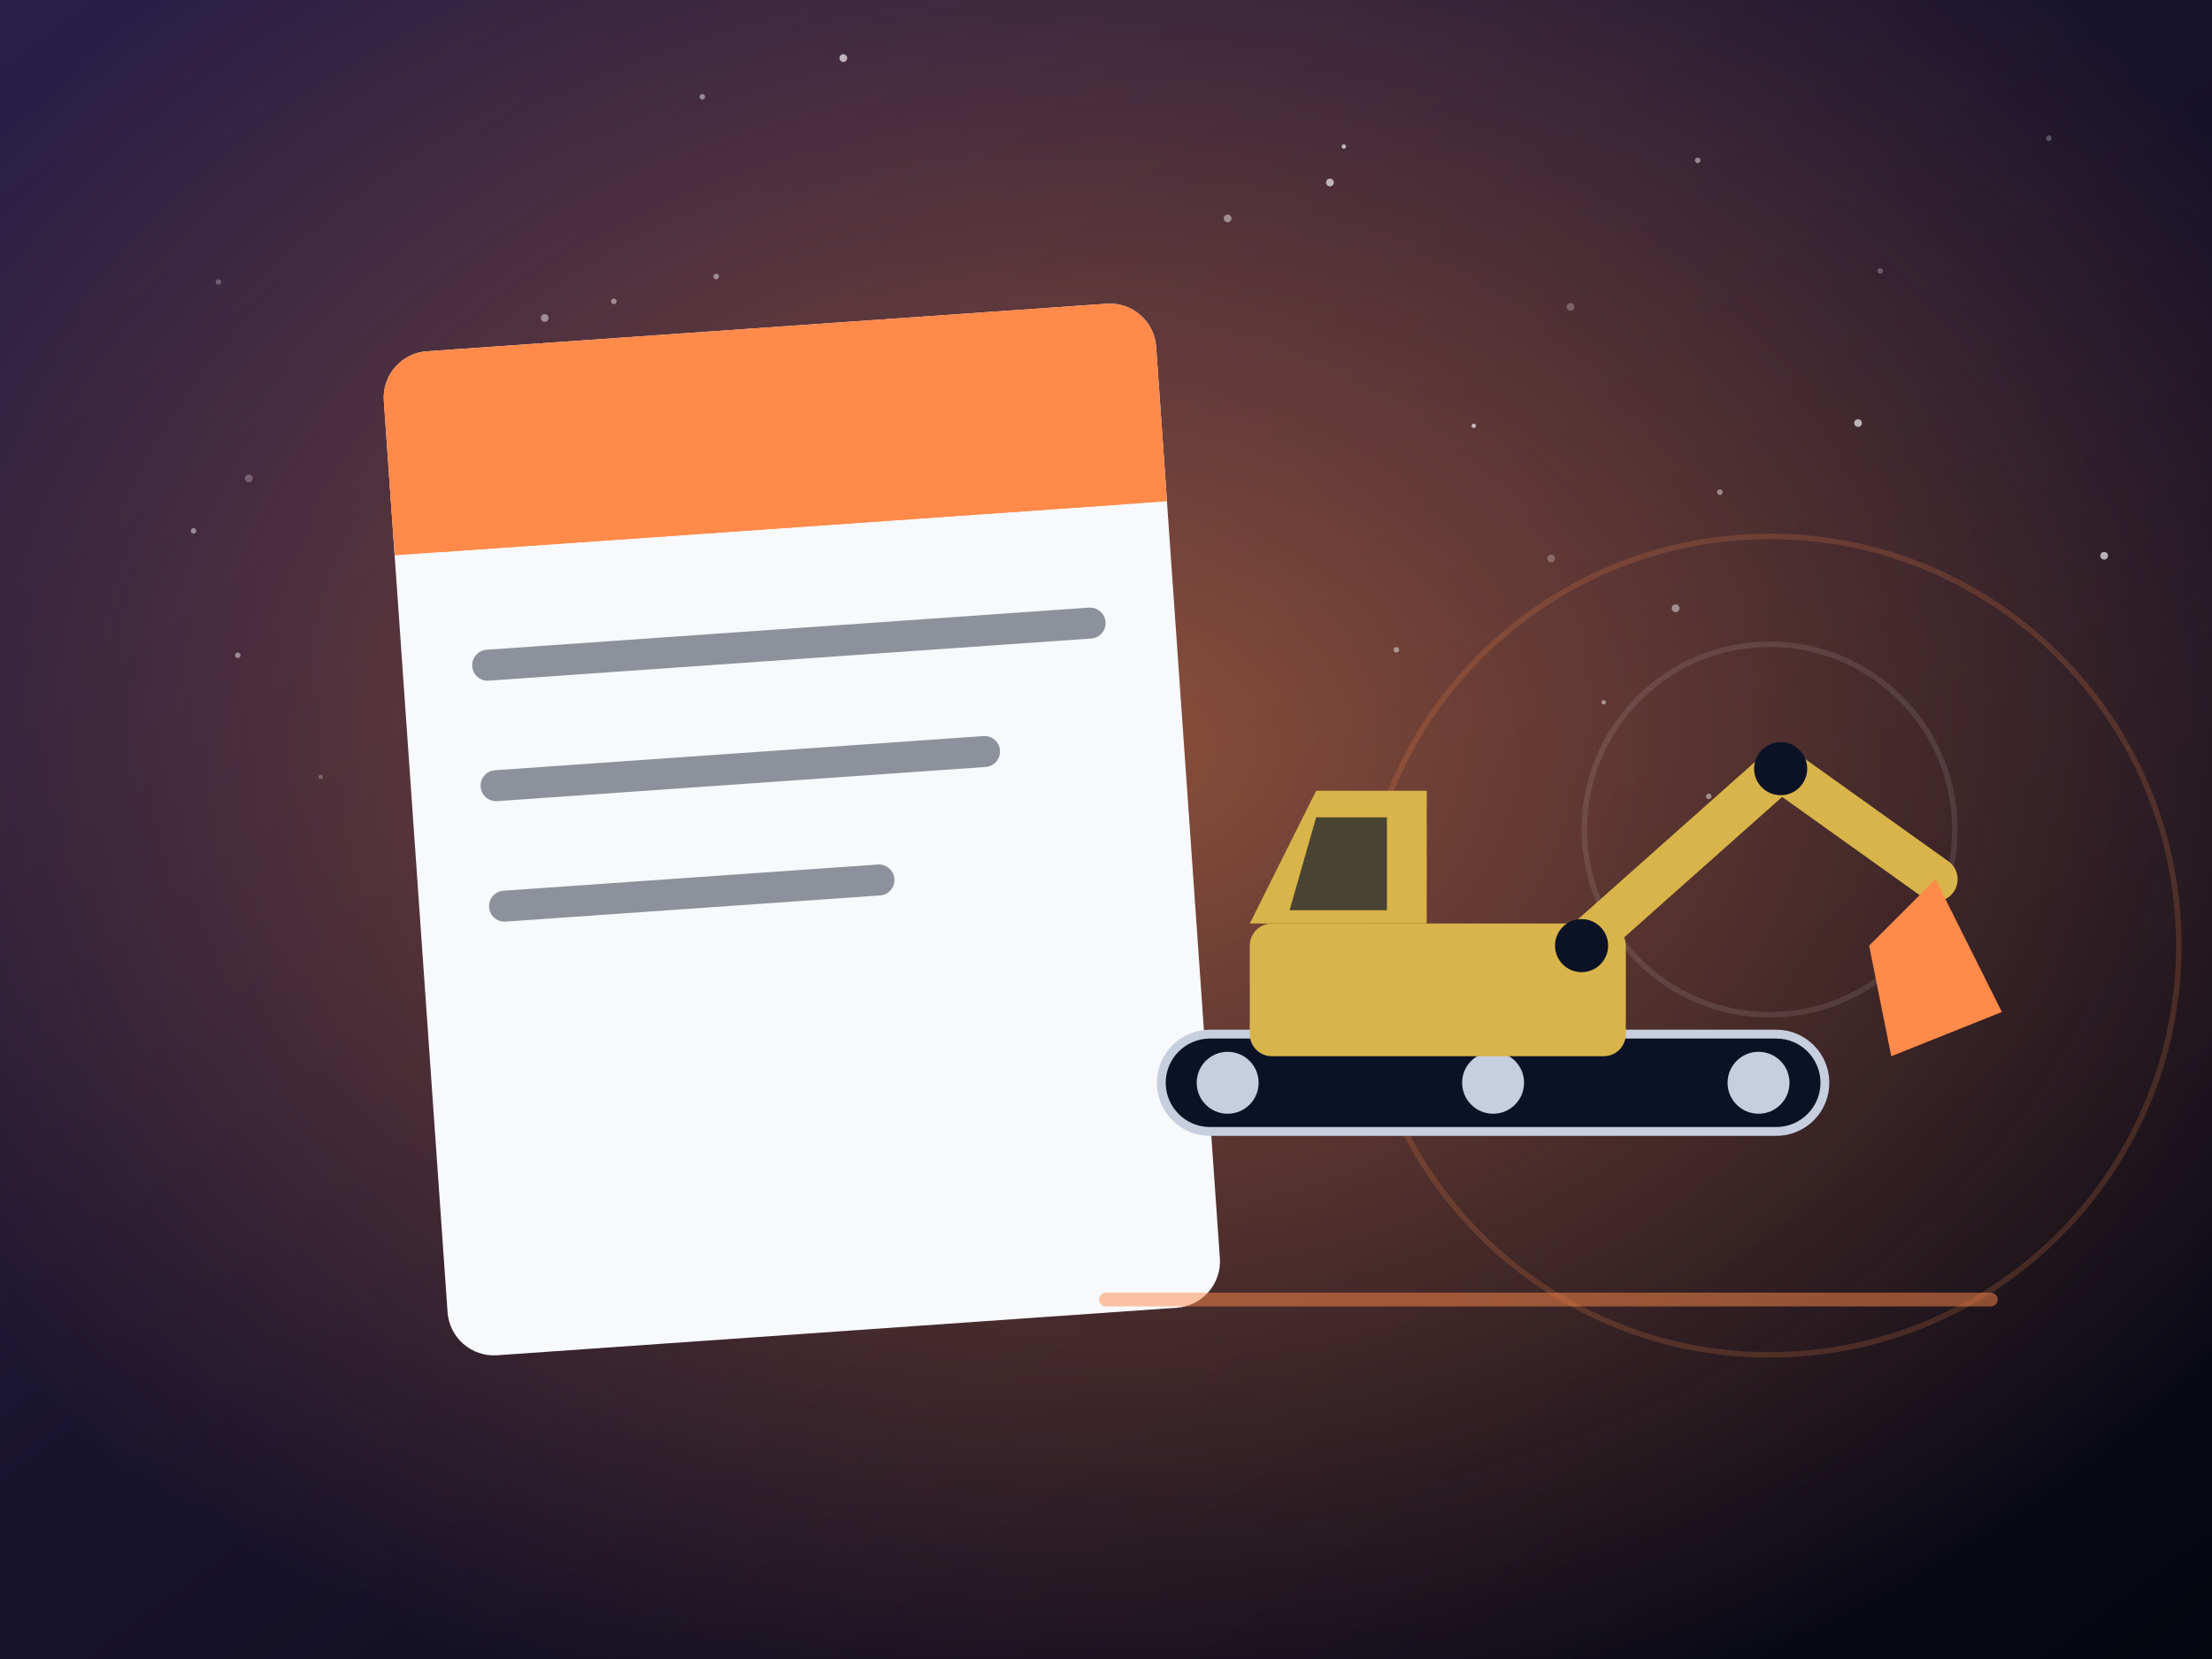
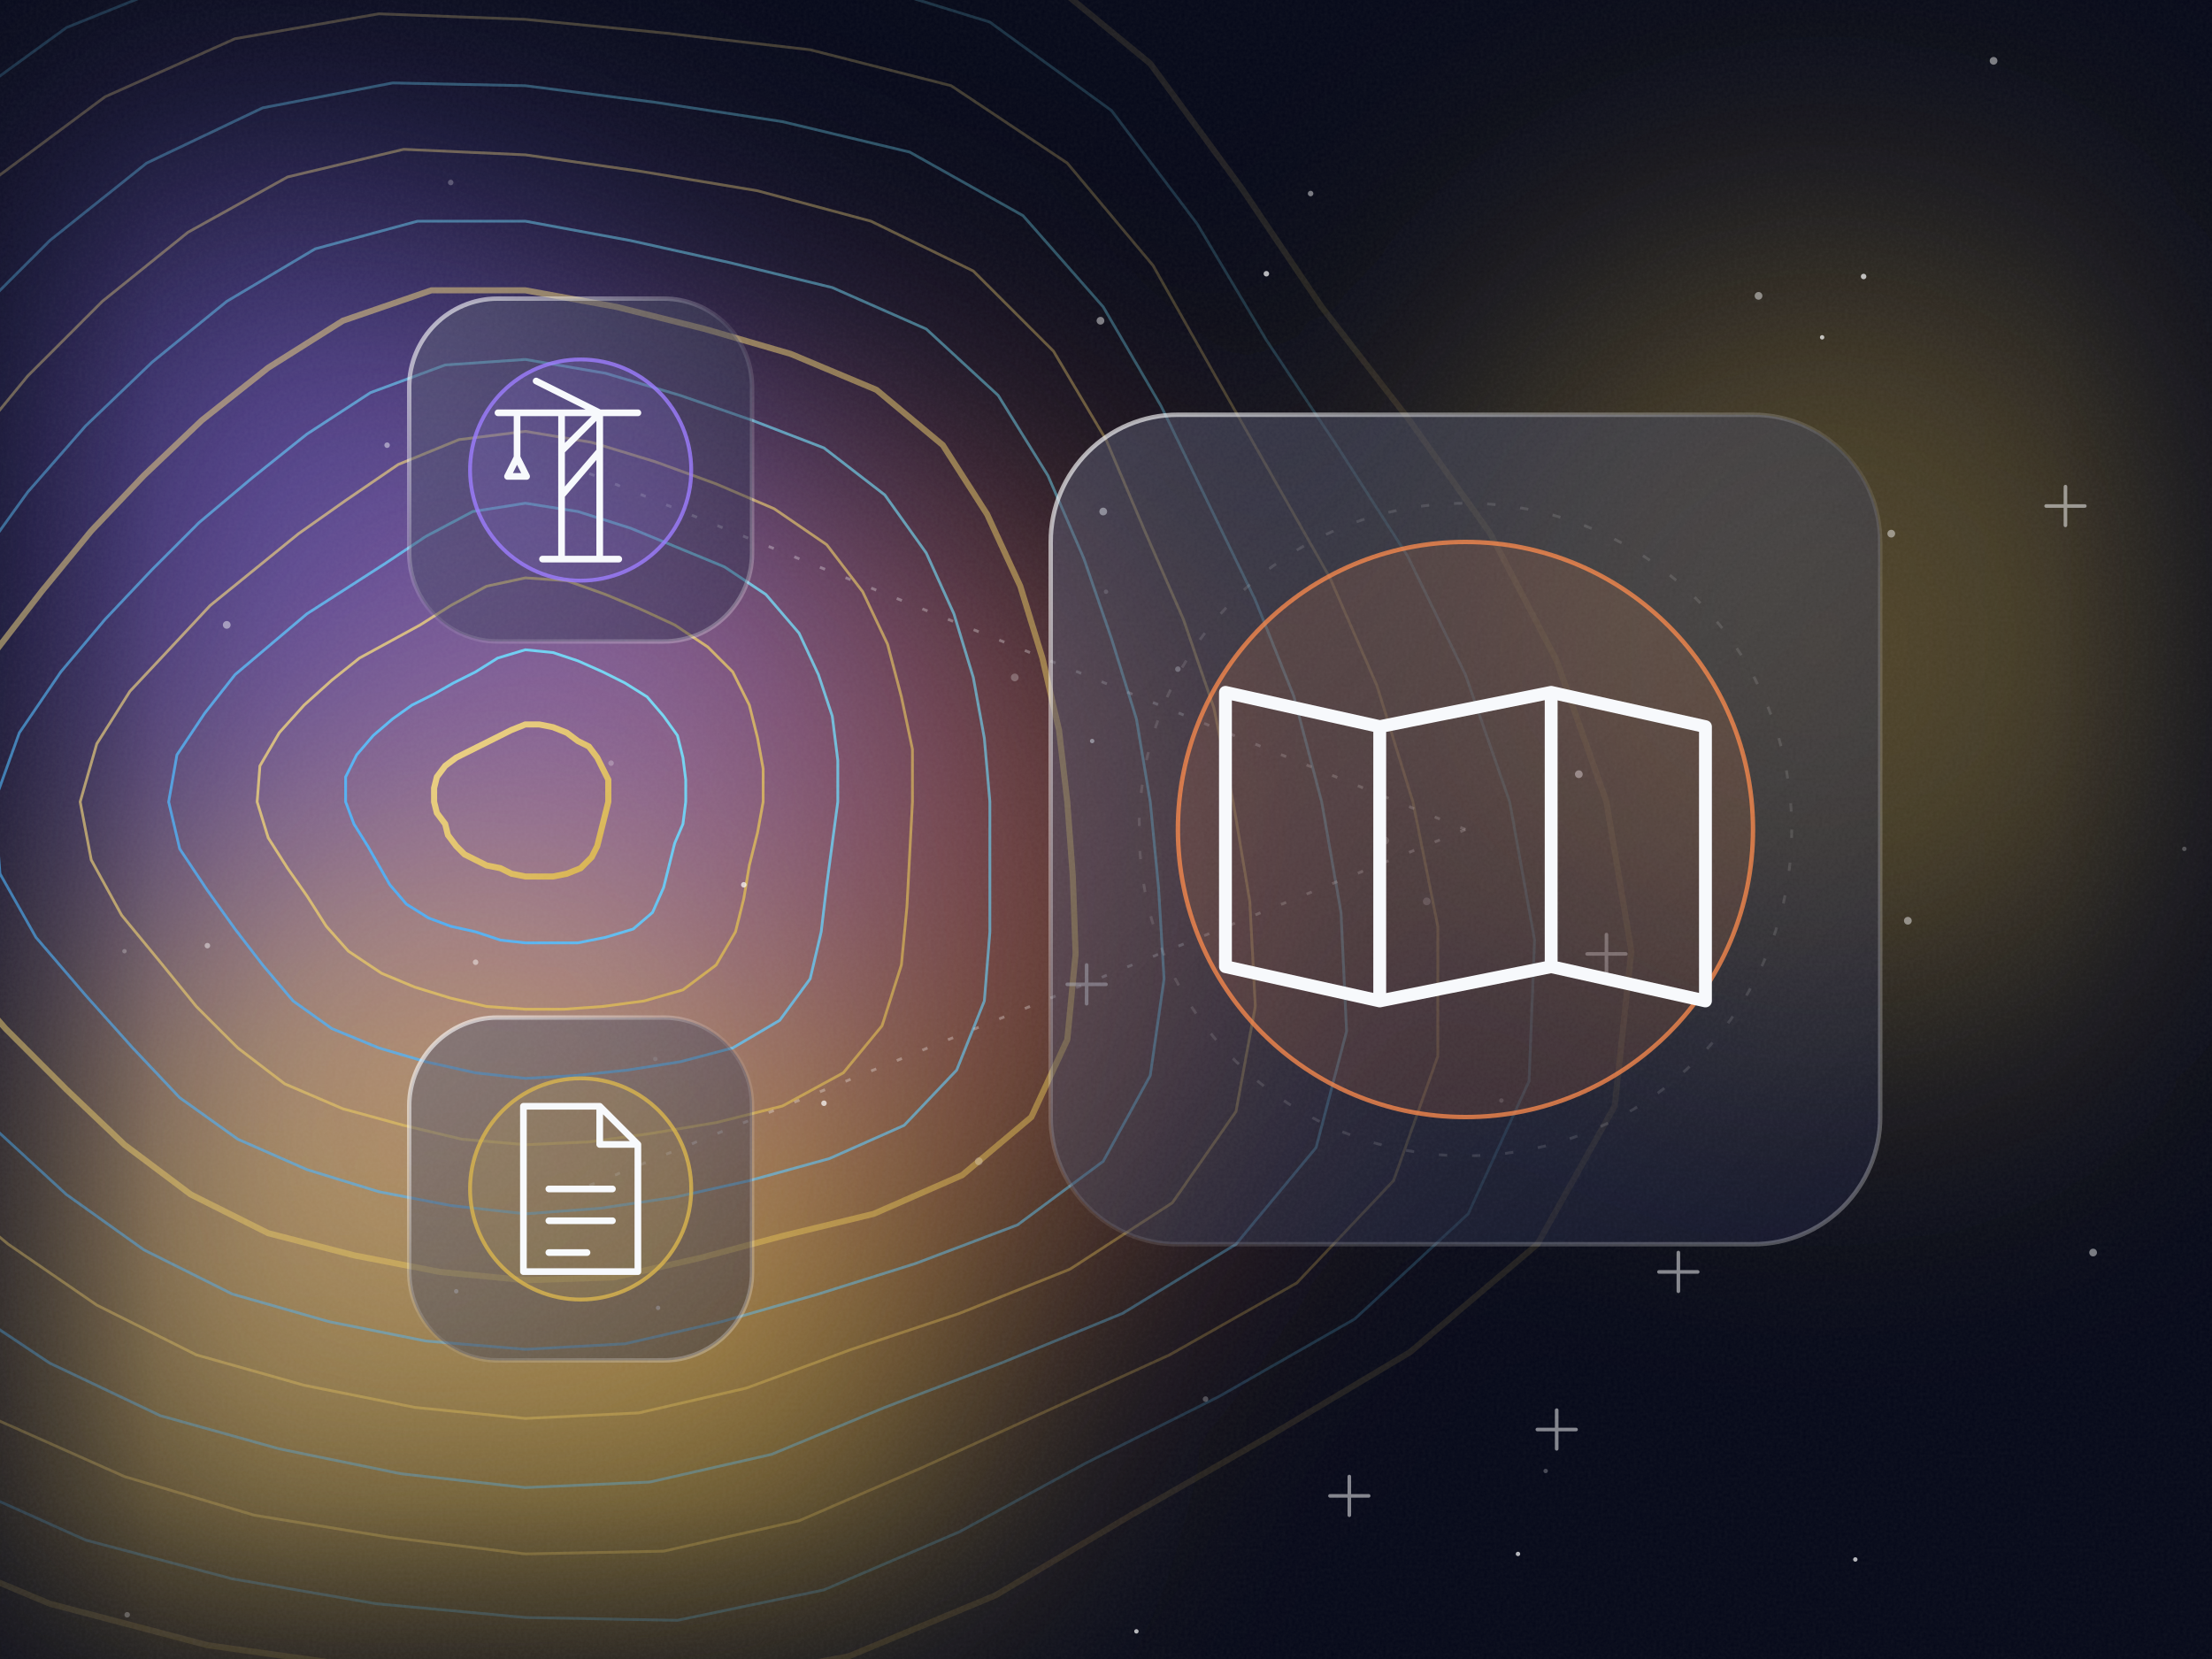
<svg xmlns="http://www.w3.org/2000/svg" viewBox="0 0 800 600" preserveAspectRatio="xMidYMid slice">
  <defs>
-     <linearGradient id="b" x1="0" y1="0" x2="1" y2="1">
-       <stop offset="0" stop-color="#2a1f48" />
-       <stop offset="1" stop-color="#05070f" />
+     <linearGradient id="gs" x1="0" y1="0" x2="1" y2="1">
+       <stop offset="0" stop-color="#fff" stop-opacity=".7" />
+       <stop offset=".5" stop-color="#fff" stop-opacity=".08" />
+       <stop offset="1" stop-color="#fff" stop-opacity=".3" />
    </linearGradient>
-     <radialGradient id="l" cx="0.5" cy="0.45" r=".62">
-       <stop offset="0" stop-color="#ff8a4a" stop-opacity=".5" />
-       <stop offset="1" stop-color="#ff8a4a" stop-opacity="0" />
+     <linearGradient id="gf" x1="0" y1="0" x2="1" y2="1">
+       <stop offset="0" stop-color="#fff" stop-opacity=".17" />
+       <stop offset="1" stop-color="#fff" stop-opacity=".03" />
+     </linearGradient>
+     <linearGradient id="st1" x1="0" y1="0" x2="1" y2="1">
+       <stop offset="0" stop-color="#f1d98a" />
+       <stop offset="1" stop-color="#d9b44a" />
+     </linearGradient>
+     <linearGradient id="st2" x1="0" y1="1" x2="1" y2="0">
+       <stop offset="0" stop-color="#3ea6ff" />
+       <stop offset="1" stop-color="#7cf0ff" />
+     </linearGradient>
+     <radialGradient id="orb">
+       <stop offset="0" stop-color="#fff6d2" />
+       <stop offset=".35" stop-color="#d9b44a" />
+       <stop offset="1" stop-color="#d9b44a" stop-opacity="0" />
    </radialGradient>
+     <filter id="grain" x="0" y="0" width="100%" height="100%">
+       <feTurbulence type="fractalNoise" baseFrequency=".85" numOctaves="2" seed="4" />
+       <feColorMatrix type="matrix" values="0 0 0 0 1  0 0 0 0 1  0 0 0 0 1  0 0 0 .55 0" />
+     </filter>
+     <filter id="b60" x="-50%" y="-50%" width="200%" height="200%">
+       <feGaussianBlur stdDeviation="60" />
+     </filter>
+     <filter id="b24" x="-50%" y="-50%" width="200%" height="200%">
+       <feGaussianBlur stdDeviation="24" />
+     </filter>
  </defs>
-   <rect width="800" height="600" fill="url(#b)" />
-   <rect width="800" height="600" fill="url(#l)" />
-   <circle cx="561" cy="202" r="1.4" fill="#fff" opacity="0.25" />
-   <circle cx="254" cy="35" r="1" fill="#fff" opacity="0.45" />
-   <circle cx="86" cy="237" r="1" fill="#fff" opacity="0.45" />
-   <circle cx="116" cy="281" r="0.8" fill="#fff" opacity="0.25" />
-   <circle cx="300" cy="197" r="1.4" fill="#fff" opacity="0.25" />
-   <circle cx="178" cy="288" r="0.8" fill="#fff" opacity="0.25" />
-   <circle cx="398" cy="150" r="1.4" fill="#fff" opacity="0.65" />
-   <circle cx="741" cy="50" r="1" fill="#fff" opacity="0.25" />
-   <circle cx="622" cy="178" r="1" fill="#fff" opacity="0.45" />
-   <circle cx="341" cy="128" r="0.8" fill="#fff" opacity="0.45" />
-   <circle cx="568" cy="111" r="1.4" fill="#fff" opacity="0.25" />
-   <circle cx="606" cy="220" r="1.4" fill="#fff" opacity="0.45" />
-   <circle cx="261" cy="147" r="1.4" fill="#fff" opacity="0.25" />
-   <circle cx="614" cy="58" r="1" fill="#fff" opacity="0.45" />
-   <circle cx="444" cy="79" r="1.4" fill="#fff" opacity="0.45" />
-   <circle cx="222" cy="109" r="1" fill="#fff" opacity="0.45" />
-   <circle cx="481" cy="66" r="1.4" fill="#fff" opacity="0.65" />
-   <circle cx="505" cy="235" r="1" fill="#fff" opacity="0.45" />
-   <circle cx="154" cy="247" r="1" fill="#fff" opacity="0.25" />
-   <circle cx="259" cy="100" r="1" fill="#fff" opacity="0.45" />
-   <circle cx="90" cy="173" r="1.4" fill="#fff" opacity="0.25" />
-   <circle cx="618" cy="288" r="1" fill="#fff" opacity="0.45" />
-   <circle cx="252" cy="228" r="1" fill="#fff" opacity="0.65" />
-   <circle cx="761" cy="201" r="1.4" fill="#fff" opacity="0.65" />
-   <circle cx="486" cy="53" r="0.8" fill="#fff" opacity="0.65" />
-   <circle cx="70" cy="192" r="1" fill="#fff" opacity="0.45" />
-   <circle cx="197" cy="115" r="1.4" fill="#fff" opacity="0.45" />
-   <circle cx="370" cy="266" r="1" fill="#fff" opacity="0.65" />
-   <circle cx="305" cy="21" r="1.4" fill="#fff" opacity="0.65" />
-   <circle cx="672" cy="153" r="1.4" fill="#fff" opacity="0.65" />
-   <circle cx="79" cy="102" r="1" fill="#fff" opacity="0.25" />
-   <circle cx="533" cy="154" r="0.8" fill="#fff" opacity="0.65" />
-   <circle cx="580" cy="254" r="0.8" fill="#fff" opacity="0.45" />
-   <circle cx="680" cy="98" r="1" fill="#fff" opacity="0.25" />
-   <circle cx="640" cy="342" r="148" fill="none" opacity="0.18" stroke="#ff8a4a" stroke-width="2" />
-   <circle cx="640" cy="300" r="67" fill="none" opacity="0.1" stroke="#fff" stroke-width="2" />
-   <g transform="translate(290 300) rotate(-4) scale(1.4)">
-     <rect x="-100.0" y="-130.0" width="200" height="260" rx="12" fill="#f7f9fc" opacity="1" />
-     <rect x="-100.0" y="-130.0" width="200" height="52.0" rx="12" fill="#ff8a4a" opacity="1" />
-     <rect x="-100.0" y="-98.8" width="200" height="20.8" rx="0" fill="#ff8a4a" opacity="1" />
-     <rect x="-82.0" y="-52.0" width="164.0" height="8" rx="4" fill="#0b1226" opacity="0.45" />
-     <rect x="-82.0" y="-20.8" width="134.48" height="8" rx="4" fill="#0b1226" opacity="0.45" />
-     <rect x="-82.0" y="10.4" width="104.96" height="8" rx="4" fill="#0b1226" opacity="0.45" />
+   <rect width="800" height="600" fill="#050818" />
+   <g filter="url(#b60)">
+     <circle cx="275" cy="326" r="176" fill="#ff8a4a" opacity="0.42" />
+     <circle cx="95" cy="286" r="217" fill="#9b7bff" opacity="0.52" />
+     <circle cx="139" cy="504" r="200" fill="#d9b44a" opacity="0.62" />
+     <circle cx="660" cy="232" r="150" fill="#d9b44a" opacity=".35" />
  </g>
-   <g transform="translate(540 350) rotate(0) scale(0.8)">
-     <rect x="-150" y="30" width="300" height="44" rx="22" fill="#0b1226" opacity="1" stroke="#c7cfdf" stroke-width="4" />
-     <circle cx="-120" cy="52" r="14" fill="#c7cfdf" opacity="1" />
-     <circle cx="120" cy="52" r="14" fill="#c7cfdf" opacity="1" />
-     <circle cx="0" cy="52" r="14" fill="#c7cfdf" opacity="1" />
-     <rect x="-110" y="-20" width="170" height="60" rx="10" fill="#d9b44a" opacity="1" />
-     <path d="M-110 -20H-30V-80H-80Z" fill="#d9b44a" opacity="1" />
-     <polygon points="-92,-26 -48,-26 -48,-68 -80,-68" fill="#0b1226" opacity="0.7" />
-     <path d="M40 -10L130 -90L200 -40" fill="none" opacity="1" stroke="#d9b44a" stroke-width="20" stroke-linecap="round" stroke-linejoin="round" />
-     <path d="M200 -40L230 20L180 40L170 -10Z" fill="#ff8a4a" opacity="1" />
-     <circle cx="40" cy="-10" r="12" fill="#0b1226" opacity="1" />
-     <circle cx="130" cy="-90" r="12" fill="#0b1226" opacity="1" />
+   <path d="M220 290 L219 294 L218 298 L217 302 L216 306 L214 310 L210 314 L205 316 L200 317 L195 317 L190 317 L185 316 L181 314 L176 313 L172 311 L168 309 L165 306 L162 302 L161 298 L158 294 L157 290 L157 285 L158 281 L161 277 L165 274 L169 272 L173 270 L177 268 L181 266 L185 264 L190 262 L195 262 L200 263 L205 265 L209 268 L213 270 L216 274 L218 278 L220 282 L220 286Z" fill="none" stroke="url(#st1)" stroke-width="2.2" stroke-opacity="0.95" />
+   <path d="M248 290 L247 298 L244 305 L242 313 L240 321 L236 330 L229 336 L219 339 L209 341 L199 341 L190 341 L181 340 L172 337 L163 335 L155 332 L147 327 L141 320 L137 313 L133 306 L128 298 L125 290 L125 281 L129 273 L135 266 L142 260 L149 255 L157 251 L164 247 L172 243 L180 238 L190 235 L200 236 L209 239 L218 243 L226 247 L234 252 L240 259 L245 266 L247 274 L248 282Z" fill="none" stroke="url(#st2)" stroke-width="1.0" stroke-opacity="0.88" />
+   <path d="M276 290 L274 301 L271 313 L269 325 L266 337 L259 349 L247 358 L233 362 L218 364 L204 365 L190 365 L176 364 L163 361 L150 357 L138 352 L126 344 L118 335 L111 324 L104 314 L97 303 L93 290 L94 277 L101 265 L110 255 L120 246 L130 238 L141 232 L152 226 L163 219 L176 212 L190 209 L205 210 L219 215 L231 220 L244 226 L256 234 L265 243 L271 255 L274 267 L276 278Z" fill="none" stroke="url(#st1)" stroke-width="1.0" stroke-opacity="0.81" />
+   <path d="M303 290 L301 305 L299 320 L297 337 L293 354 L282 369 L265 379 L246 384 L227 387 L208 389 L190 390 L172 388 L154 384 L137 379 L120 372 L106 362 L95 349 L85 336 L75 322 L65 307 L61 290 L64 273 L74 258 L85 244 L98 233 L111 222 L125 213 L139 204 L154 194 L171 185 L190 182 L209 185 L228 191 L245 198 L262 205 L277 215 L289 229 L296 244 L301 259 L303 275Z" fill="none" stroke="url(#st2)" stroke-width="1.0" stroke-opacity="0.74" />
+   <path d="M330 290 L329 309 L328 328 L326 349 L319 371 L305 388 L283 400 L259 406 L235 410 L213 413 L190 414 L167 412 L146 407 L124 401 L103 392 L86 379 L71 364 L58 348 L44 331 L33 311 L29 290 L35 269 L47 250 L62 234 L76 219 L92 206 L108 193 L125 181 L144 168 L166 159 L190 156 L214 160 L237 167 L259 175 L280 184 L299 197 L312 214 L321 233 L326 252 L330 271Z" fill="none" stroke="url(#st1)" stroke-width="1.0" stroke-opacity="0.67" />
+   <path d="M358 290 L358 313 L358 337 L356 362 L346 387 L327 407 L300 419 L271 427 L244 433 L217 437 L190 439 L163 436 L137 431 L111 423 L86 412 L65 397 L48 379 L31 360 L13 339 L0 316 L-2 290 L7 265 L22 243 L38 224 L55 206 L72 189 L91 173 L111 157 L134 142 L161 132 L190 130 L219 135 L246 143 L272 152 L298 162 L320 179 L335 200 L345 222 L352 245 L356 267Z" fill="none" stroke="url(#st2)" stroke-width="1.0" stroke-opacity="0.60" />
+   <path d="M386 290 L388 317 L389 345 L386 376 L373 404 L348 425 L316 439 L283 447 L253 455 L222 462 L190 463 L159 460 L128 454 L97 446 L69 432 L45 414 L24 394 L2 372 L-19 348 L-32 320 L-32 290 L-20 262 L-2 236 L15 214 L33 192 L52 172 L73 152 L97 133 L124 116 L156 105 L190 105 L223 111 L255 119 L286 128 L317 141 L341 161 L357 186 L369 212 L377 238 L383 264Z" fill="none" stroke="url(#st1)" stroke-width="2.2" stroke-opacity="0.53" />
+   <path d="M416 290 L419 321 L421 354 L416 389 L399 420 L368 443 L331 457 L296 468 L261 478 L226 486 L190 488 L154 485 L119 478 L84 468 L52 452 L24 432 L-1 409 L-27 385 L-51 357 L-64 324 L-61 290 L-45 258 L-26 230 L-8 203 L10 178 L31 154 L55 131 L82 109 L114 90 L151 80 L190 80 L228 87 L264 95 L301 104 L335 119 L361 143 L379 172 L392 202 L402 231 L411 260Z" fill="none" stroke="url(#st2)" stroke-width="1.0" stroke-opacity="0.46" />
+   <path d="M446 290 L452 326 L454 364 L447 402 L424 435 L387 459 L347 475 L308 488 L270 502 L231 511 L190 513 L150 509 L110 501 L71 490 L35 472 L3 450 L-27 425 L-58 398 L-83 366 L-94 329 L-87 290 L-69 255 L-50 223 L-32 193 L-13 164 L10 136 L37 109 L68 84 L104 64 L146 54 L190 56 L232 62 L274 69 L315 80 L352 98 L381 127 L400 159 L414 192 L428 224 L439 256Z" fill="none" stroke="url(#st1)" stroke-width="1.0" stroke-opacity="0.39" />
+   <path d="M478 290 L485 330 L487 373 L476 415 L447 450 L406 475 L362 493 L320 509 L279 526 L235 536 L190 538 L145 533 L101 524 L58 512 L18 493 L-18 469 L-54 442 L-88 412 L-115 375 L-123 333 L-112 290 L-93 252 L-73 217 L-57 182 L-37 149 L-12 117 L18 87 L53 59 L95 39 L142 30 L190 31 L237 37 L283 44 L329 55 L370 78 L399 111 L420 147 L437 182 L454 217 L468 252Z" fill="none" stroke="url(#st2)" stroke-width="1.0" stroke-opacity="0.33" />
+   <path d="M511 290 L520 335 L520 382 L504 427 L469 464 L423 490 L377 511 L333 531 L289 550 L240 561 L190 562 L141 556 L92 548 L45 534 L0 514 L-41 488 L-81 459 L-119 425 L-145 383 L-150 336 L-136 290 L-115 249 L-98 210 L-82 171 L-62 133 L-34 98 L-1 64 L38 35 L85 14 L137 5 L190 7 L241 12 L293 18 L344 31 L386 59 L417 96 L439 135 L460 172 L481 209 L498 248Z" fill="none" stroke="url(#st1)" stroke-width="1.0" stroke-opacity="0.26" />
+   <path d="M546 290 L555 340 L553 391 L531 439 L490 477 L441 505 L393 529 L347 554 L298 575 L245 586 L190 585 L136 580 L84 571 L31 557 L-18 535 L-64 508 L-110 477 L-150 438 L-174 391 L-175 340 L-158 290 L-139 245 L-124 203 L-109 159 L-87 117 L-57 78 L-20 42 L24 10 L76 -11 L133 -19 L190 -18 L246 -15 L303 -9 L358 8 L402 40 L433 81 L458 123 L484 162 L509 201 L530 244Z" fill="none" stroke="url(#st2)" stroke-width="1.0" stroke-opacity="0.19" />
+   <path d="M581 290 L590 344 L584 400 L556 450 L510 489 L458 520 L409 548 L360 577 L307 599 L249 610 L190 609 L132 603 L75 595 L18 580 L-37 557 L-88 529 L-138 494 L-180 451 L-201 399 L-198 343 L-180 290 L-163 242 L-151 195 L-137 147 L-113 101 L-80 59 L-39 20 L10 -13 L67 -35 L129 -43 L190 -43 L251 -42 L313 -35 L371 -14 L416 23 L449 68 L478 111 L509 151 L539 193 L563 239Z" fill="none" stroke="url(#st1)" stroke-width="2.2" stroke-opacity="0.12" />
+   <circle cx="75" cy="342" r="1" fill="#fff" opacity="0.45" />
+   <circle cx="237" cy="383" r="0.8" fill="#fff" opacity="0.25" />
+   <circle cx="426" cy="242" r="1" fill="#fff" opacity="0.45" />
+   <circle cx="549" cy="562" r="0.8" fill="#fff" opacity="0.7" />
+   <circle cx="474" cy="70" r="1" fill="#fff" opacity="0.45" />
+   <circle cx="571" cy="280" r="1.4" fill="#fff" opacity="0.7" />
+   <circle cx="46" cy="584" r="1" fill="#fff" opacity="0.25" />
+   <circle cx="238" cy="473" r="0.8" fill="#fff" opacity="0.45" />
+   <circle cx="140" cy="161" r="1" fill="#fff" opacity="0.45" />
+   <circle cx="221" cy="276" r="1" fill="#fff" opacity="0.25" />
+   <circle cx="684" cy="193" r="1.4" fill="#fff" opacity="0.45" />
+   <circle cx="400" cy="214" r="0.8" fill="#fff" opacity="0.25" />
+   <circle cx="721" cy="22" r="1.4" fill="#fff" opacity="0.45" />
+   <circle cx="636" cy="107" r="1.4" fill="#fff" opacity="0.45" />
+   <circle cx="367" cy="245" r="1.4" fill="#fff" opacity="0.25" />
+   <circle cx="674" cy="100" r="1" fill="#fff" opacity="0.7" />
+   <circle cx="757" cy="453" r="1.4" fill="#fff" opacity="0.45" />
+   <circle cx="458" cy="99" r="1" fill="#fff" opacity="0.7" />
+   <circle cx="690" cy="333" r="1.4" fill="#fff" opacity="0.45" />
+   <circle cx="395" cy="268" r="0.8" fill="#fff" opacity="0.7" />
+   <circle cx="790" cy="307" r="0.8" fill="#fff" opacity="0.25" />
+   <circle cx="659" cy="122" r="0.8" fill="#fff" opacity="0.7" />
+   <circle cx="436" cy="506" r="1" fill="#fff" opacity="0.25" />
+   <circle cx="165" cy="467" r="0.8" fill="#fff" opacity="0.45" />
+   <circle cx="601" cy="359" r="0.8" fill="#fff" opacity="0.7" />
+   <circle cx="399" cy="185" r="1.4" fill="#fff" opacity="0.7" />
+   <circle cx="398" cy="116" r="1.4" fill="#fff" opacity="0.45" />
+   <circle cx="501" cy="304" r="1.4" fill="#fff" opacity="0.25" />
+   <circle cx="411" cy="590" r="0.8" fill="#fff" opacity="0.7" />
+   <circle cx="172" cy="348" r="1" fill="#fff" opacity="0.45" />
+   <circle cx="671" cy="564" r="0.8" fill="#fff" opacity="0.7" />
+   <circle cx="543" cy="398" r="0.8" fill="#fff" opacity="0.25" />
+   <circle cx="354" cy="420" r="1.4" fill="#fff" opacity="0.25" />
+   <circle cx="298" cy="399" r="1" fill="#fff" opacity="0.7" />
+   <circle cx="269" cy="320" r="1" fill="#fff" opacity="0.7" />
+   <circle cx="516" cy="326" r="1.4" fill="#fff" opacity="0.25" />
+   <circle cx="45" cy="344" r="0.8" fill="#fff" opacity="0.25" />
+   <circle cx="163" cy="66" r="1" fill="#fff" opacity="0.25" />
+   <circle cx="559" cy="532" r="0.8" fill="#fff" opacity="0.25" />
+   <circle cx="82" cy="226" r="1.4" fill="#fff" opacity="0.45" />
+   <path d="M393 349V363M386 356H400" stroke="#fff" stroke-opacity=".5" stroke-width="1.3" stroke-linecap="round" />
+   <path d="M488 534V548M481 541H495" stroke="#fff" stroke-opacity=".5" stroke-width="1.3" stroke-linecap="round" />
+   <path d="M563 510V524M556 517H570" stroke="#fff" stroke-opacity=".5" stroke-width="1.3" stroke-linecap="round" />
+   <path d="M747 176V190M740 183H754" stroke="#fff" stroke-opacity=".5" stroke-width="1.3" stroke-linecap="round" />
+   <path d="M607 453V467M600 460H614" stroke="#fff" stroke-opacity=".5" stroke-width="1.3" stroke-linecap="round" />
+   <path d="M581 338V352M574 345H588" stroke="#fff" stroke-opacity=".5" stroke-width="1.3" stroke-linecap="round" />
+   <path d="M530 300L210 170" stroke="#fff" stroke-opacity=".3" stroke-dasharray="2 8" />
+   <path d="M530 300L210 430" stroke="#fff" stroke-opacity=".3" stroke-dasharray="2 8" />
+   <rect x="380.0" y="150.0" width="300" height="300" rx="46" fill="#0a1030" opacity=".4" />
+   <rect x="380.0" y="150.0" width="300" height="300" rx="46" fill="url(#gf)" stroke="url(#gs)" stroke-width="1.6" />
+   <circle cx="530" cy="300" r="104" fill="#ff8a4a" opacity=".13" />
+   <circle cx="530" cy="300" r="104" fill="none" stroke="#ff8a4a" stroke-opacity=".75" stroke-width="1.6" />
+   <circle cx="530" cy="300" r="118" fill="none" stroke="#fff" stroke-opacity=".12" stroke-dasharray="3 9" />
+   <g transform="translate(530 300) scale(3.1)" fill="none" stroke="#f7f9fc" stroke-width="1.5" stroke-linecap="round" stroke-linejoin="round">
+     <path d="M-28 -16l18 4v32l-18 -4z M-10 -12l20 -4v32l-20 4z M10 -16l18 4v32l-18 -4z" />
  </g>
-   <path d="M400 470H720" fill="none" opacity="0.5" stroke="#ff8a4a" stroke-width="5" stroke-linecap="round" stroke-linejoin="round" />
+   <rect x="148" y="108" width="124" height="124" rx="32" fill="#0a1030" opacity=".4" />
+   <rect x="148" y="108" width="124" height="124" rx="32" fill="url(#gf)" stroke="url(#gs)" stroke-width="1.6" />
+   <circle cx="210" cy="170" r="40" fill="#9b7bff" opacity=".16" />
+   <circle cx="210" cy="170" r="40" fill="none" stroke="#9b7bff" stroke-opacity=".8" stroke-width="1.4" />
+   <g transform="translate(210 170) scale(1.15)" fill="none" stroke="#f7f9fc" stroke-width="2.1" stroke-linecap="round" stroke-linejoin="round">
+     <path d="M-6 28V-18 M6 28V-18 M-6 -6l12 -12 M-6 8l12 -14 M-26 -18h44 M6 -18l-20 -10 M-20 -18v14 M-20 -4l-3 6h6z M-12 28h24" />
+   </g>
+   <rect x="148" y="368" width="124" height="124" rx="32" fill="#0a1030" opacity=".4" />
+   <rect x="148" y="368" width="124" height="124" rx="32" fill="url(#gf)" stroke="url(#gs)" stroke-width="1.6" />
+   <circle cx="210" cy="430" r="40" fill="#d9b44a" opacity=".16" />
+   <circle cx="210" cy="430" r="40" fill="none" stroke="#d9b44a" stroke-opacity=".8" stroke-width="1.4" />
+   <g transform="translate(210 430) scale(1.15)" fill="none" stroke="#f7f9fc" stroke-width="2.1" stroke-linecap="round" stroke-linejoin="round">
+     <path d="M-18 -26h24l12 12v40h-36z M6 -26v12h12 M-10 0h20 M-10 10h20 M-10 20h12" />
+   </g>
+   <rect width="800" height="600" filter="url(#grain)" opacity="0.08" />
</svg>
